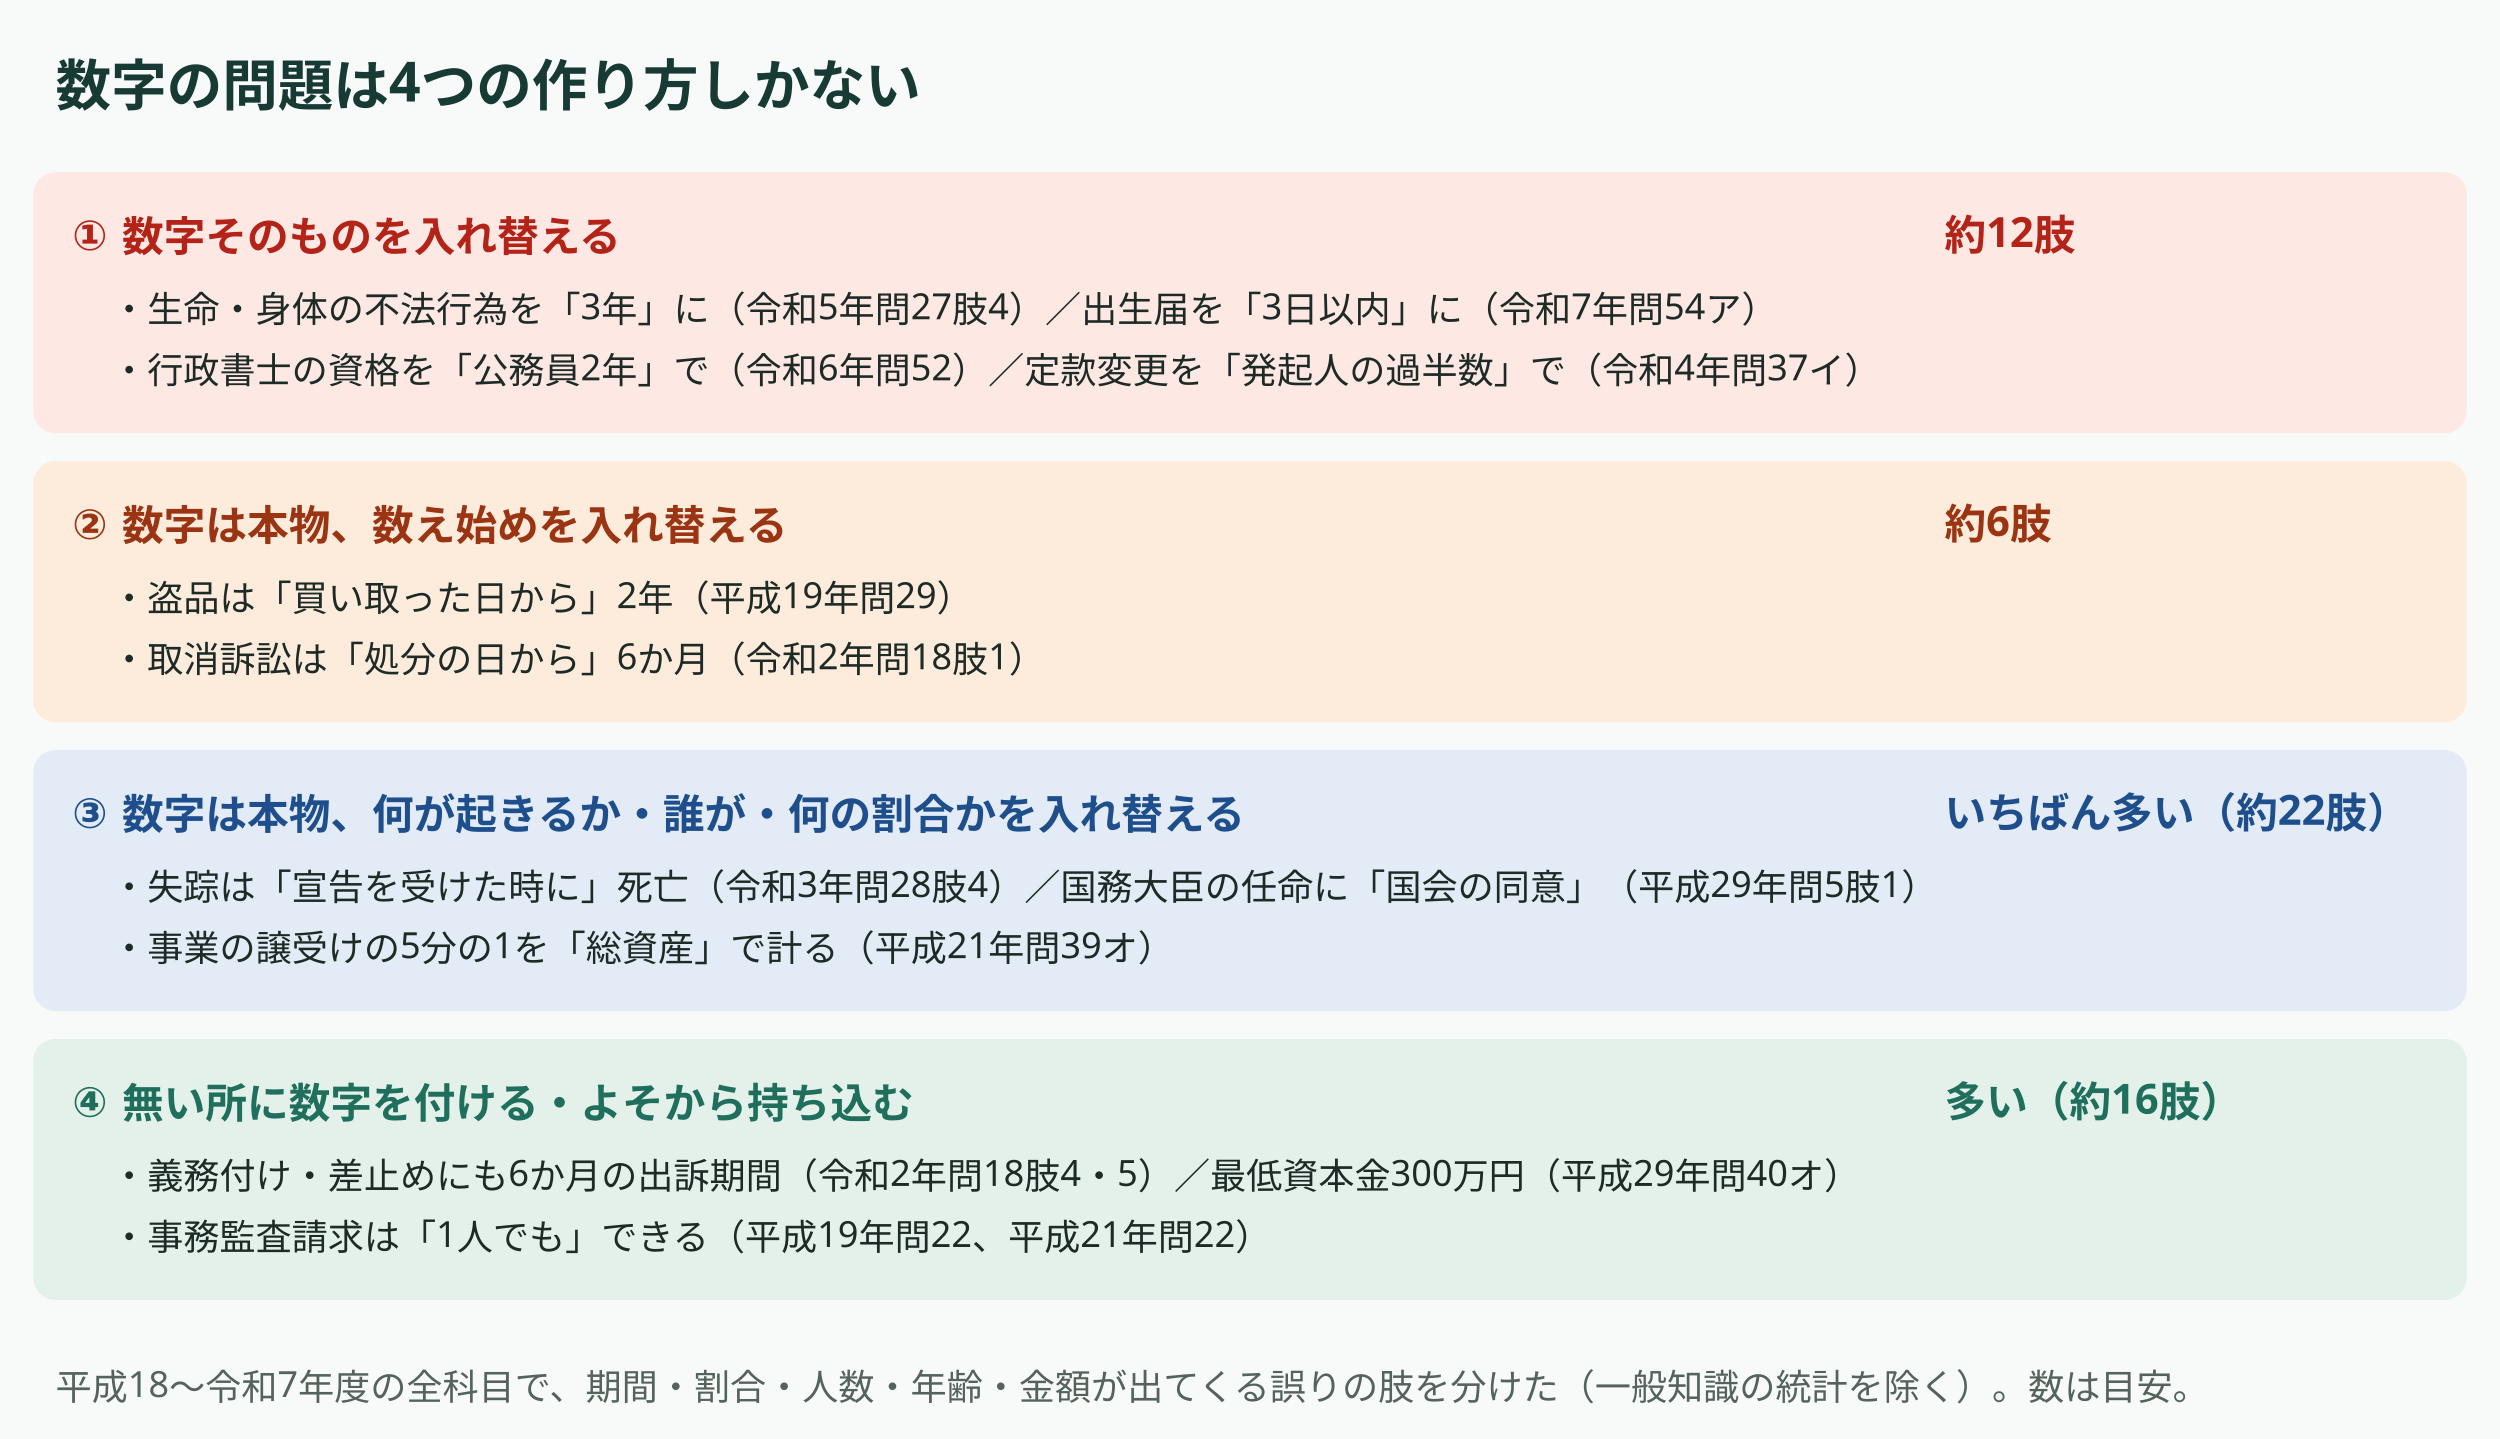
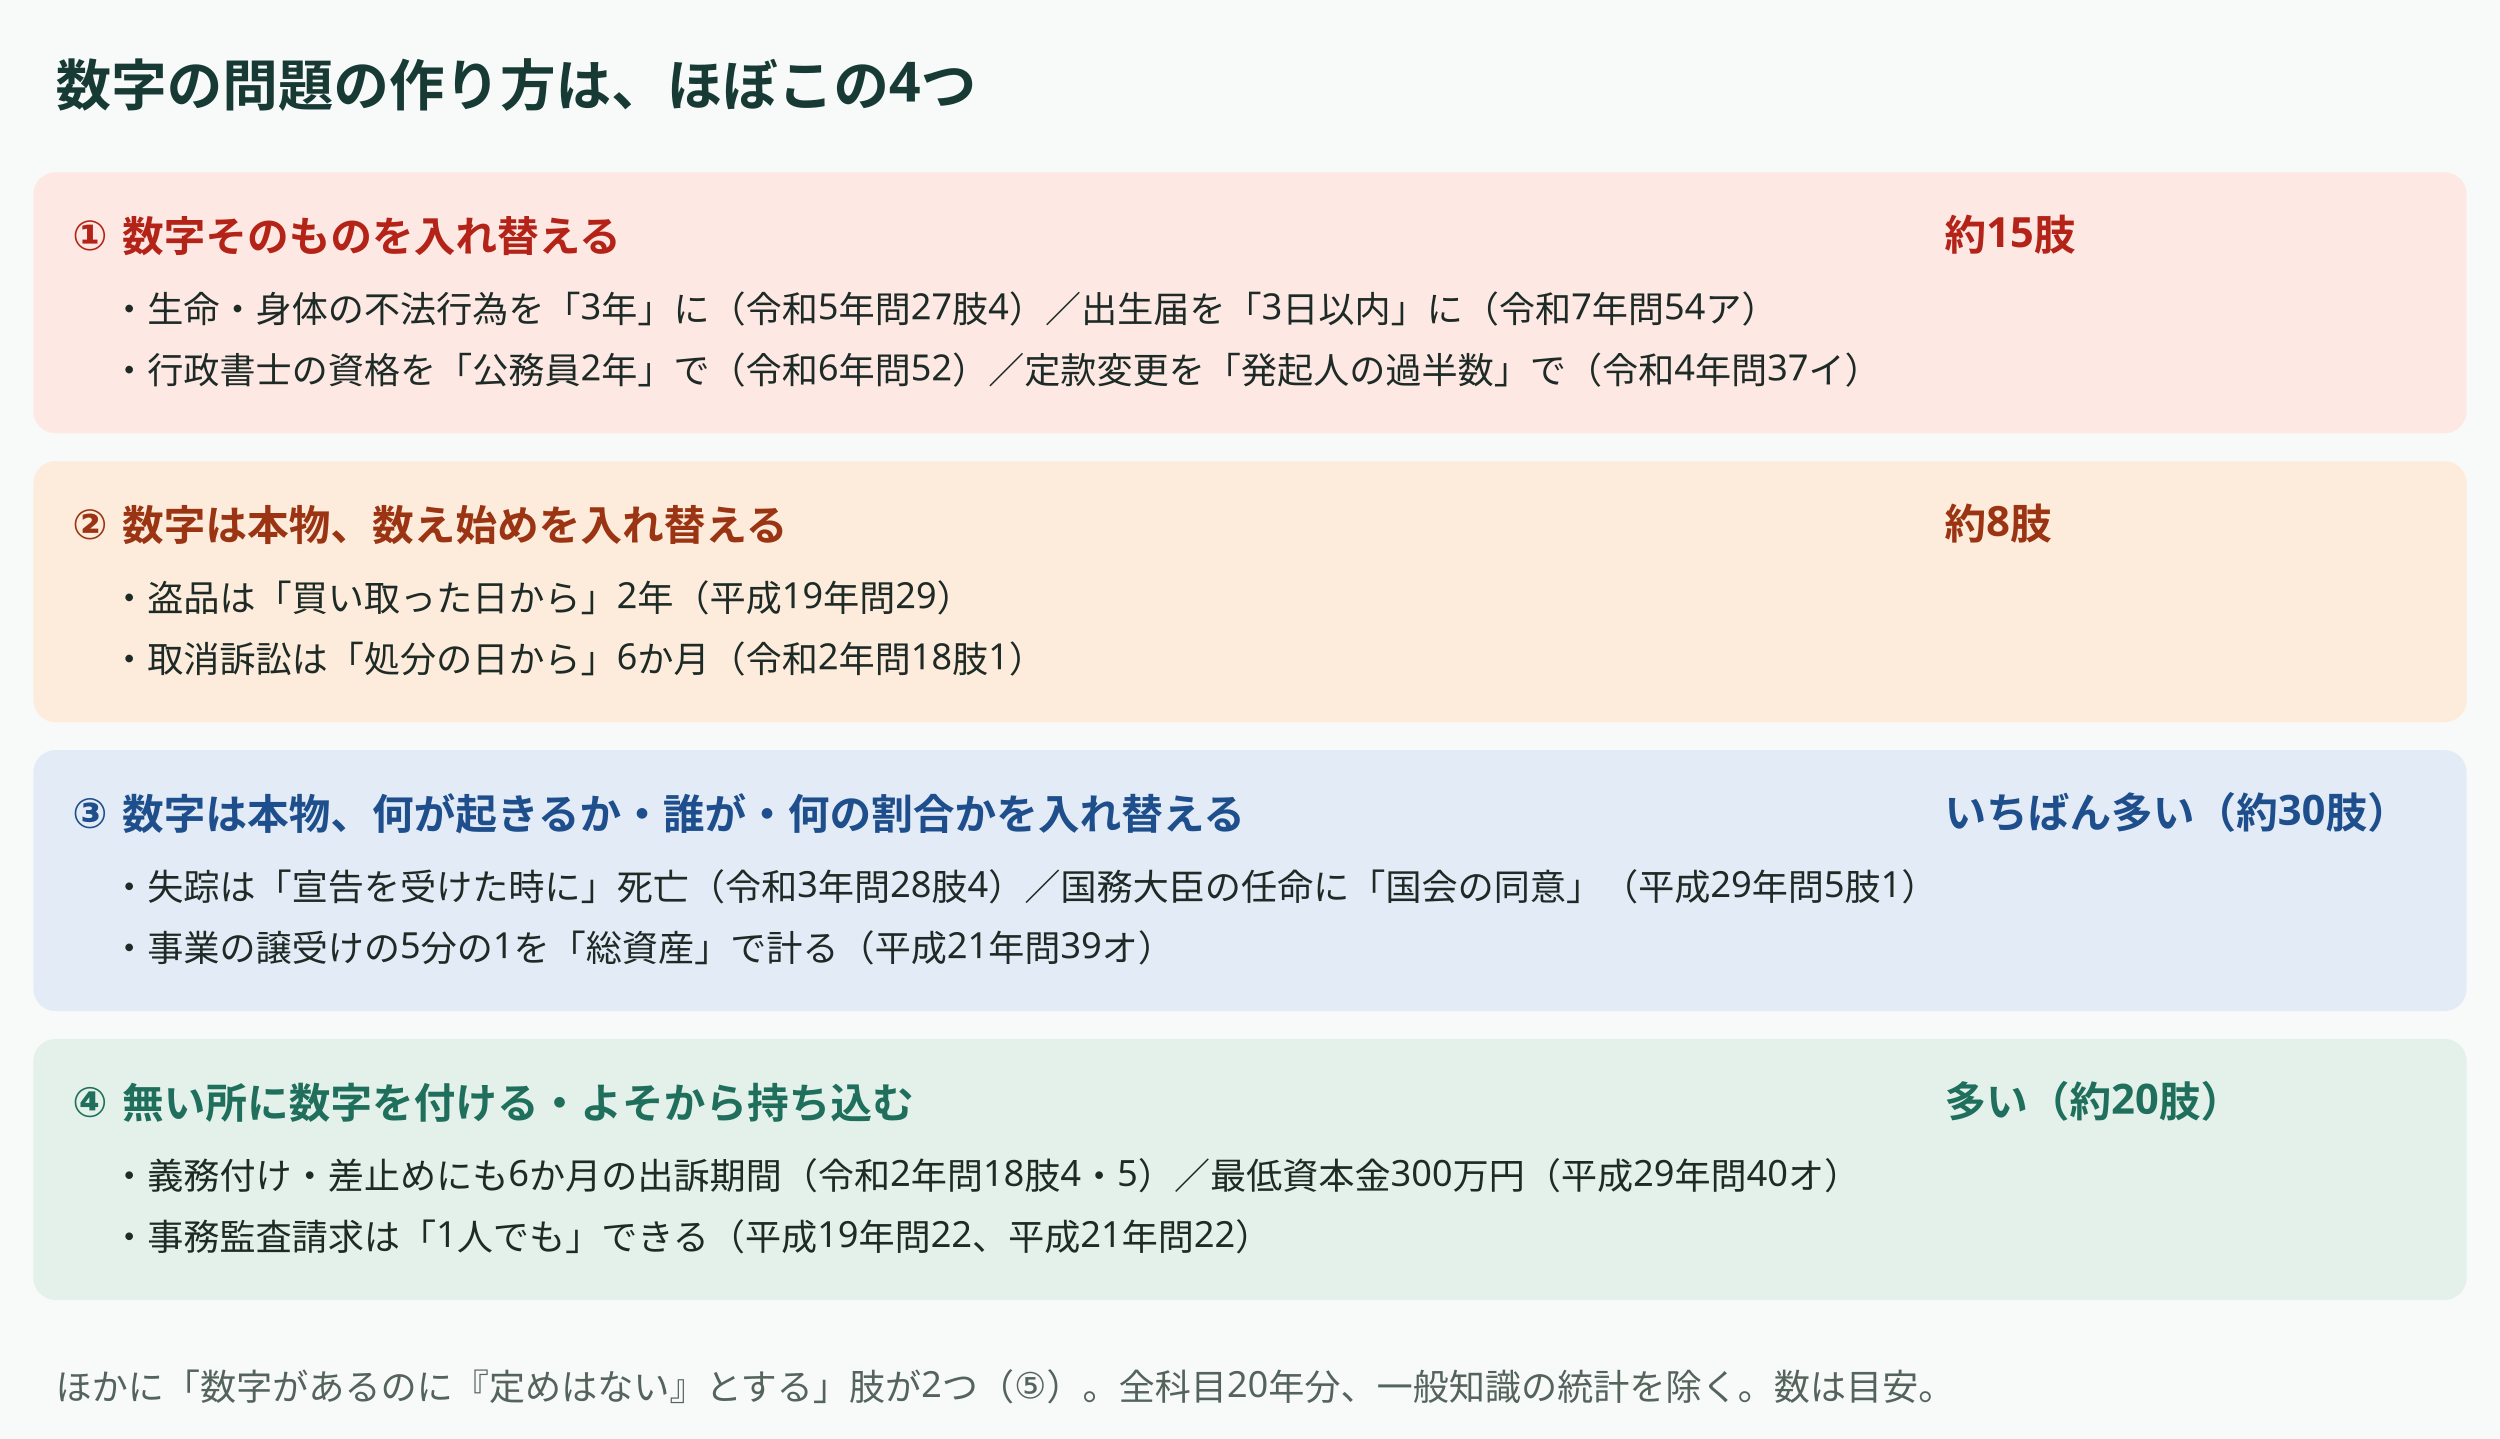
<svg xmlns="http://www.w3.org/2000/svg" viewBox="0 0 900 518" role="img" aria-labelledby="t d">
  <style>
    text { font-family: "Hiragino Sans", "Hiragino Kaku Gothic ProN", "Noto Sans JP", "Yu Gothic", sans-serif; fill: #1d2a26; }
    .h { font-size: 20px; font-weight: 800; fill: #183a34; }
    .k { font-size: 15px; font-weight: 800; }
    .c { font-size: 13px; }
    .s { font-size: 12.5px; fill: #55635d; }
    .note { font-size: 13px; fill: #55635d; }
  </style>
  <rect x="0" y="0" width="900" height="518" fill="#f7faf8" />
-   <text class="h" x="20" y="38">数字の問題は4つの作り方しかない</text>
+   <text class="h" x="20" y="38">数字の問題の作り方は、ほぼこの4つ</text>
  <rect x="12" y="62" width="876" height="94" rx="8" fill="#fde8e4" />
  <text class="k" x="26" y="90" style="fill:#b42318">① 数字そのものを入れ替える</text>
-   <text class="k" x="700" y="90" style="fill:#b42318">約12肢</text>
+   <text class="k" x="700" y="90" style="fill:#b42318">約15肢</text>
  <text class="c" x="40" y="116">・生命・身体の不法行為を「3年」に（令和5年問27肢4）／出生届を「3日以内」に（令和7年問54ア）</text>
  <text class="c" x="40" y="138">・行政書士の資格を「公務員2年」で（令和6年問52）／定款変更を「発起人の過半数」で（令和4年問37イ）</text>
  <rect x="12" y="166" width="876" height="94" rx="8" fill="#fdecdc" />
  <text class="k" x="26" y="194" style="fill:#9a3412">② 数字は本物、数え始めを入れ替える</text>
-   <text class="k" x="700" y="194" style="fill:#9a3412">約6肢</text>
+   <text class="k" x="700" y="194" style="fill:#9a3412">約8肢</text>
  <text class="c" x="40" y="220">・盗品は「買い取った日から」2年（平成19年問29）</text>
  <text class="c" x="40" y="242">・取消訴訟は「処分の日から」6か月（令和2年問18肢1）</text>
  <rect x="12" y="270" width="876" height="94" rx="8" fill="#e3ecf6" />
  <text class="k" x="26" y="298" style="fill:#1e4e8c">③ 数字は本物、何が起きるか・誰が・何の割合かを入れ替える</text>
-   <text class="k" x="700" y="298" style="fill:#1e4e8c">いちばん多い（約22肢）</text>
+   <text class="k" x="700" y="298" style="fill:#1e4e8c">いちばん多い（約30肢）</text>
  <text class="c" x="40" y="324">・失踪は「宣告を受けた時に」死亡（令和3年問28肢4）／国務大臣の任命に「国会の同意」（平成29年問5肢1）</text>
  <text class="c" x="40" y="346">・事業の譲受けの5分の1を「総資産」で計る（平成21年問39オ）</text>
  <rect x="12" y="374" width="876" height="94" rx="8" fill="#e3f1ea" />
  <text class="k" x="26" y="402" style="fill:#1f6f5c">④ 無い所に数字を付ける・よそから持ち込む</text>
-   <text class="k" x="700" y="402" style="fill:#1f6f5c">多い（約16肢）</text>
+   <text class="k" x="700" y="402" style="fill:#1f6f5c">多い（約20肢）</text>
  <text class="c" x="40" y="428">・義務付け・差止めにも6か月の出訴期間（令和2年問18肢4・5）／最低資本金300万円（平成29年問40オ）</text>
  <text class="c" x="40" y="450">・事務監査請求は「1人でも」できる（平成19年問22、平成21年問22）</text>
-   <text class="note" x="20" y="504">平成18〜令和7年度の全科目で、期間・割合・人数・年齢・金額が出てくる誤りの肢を分けた（一般知識の統計を除く）。数は目安。</text>
+   <text class="note" x="20" y="504">ほかに「数字があるのに『定めはない』とする」肢が2つ（⑤）。全科目20年分、一般知識の統計を除く。数は目安。</text>
</svg>
